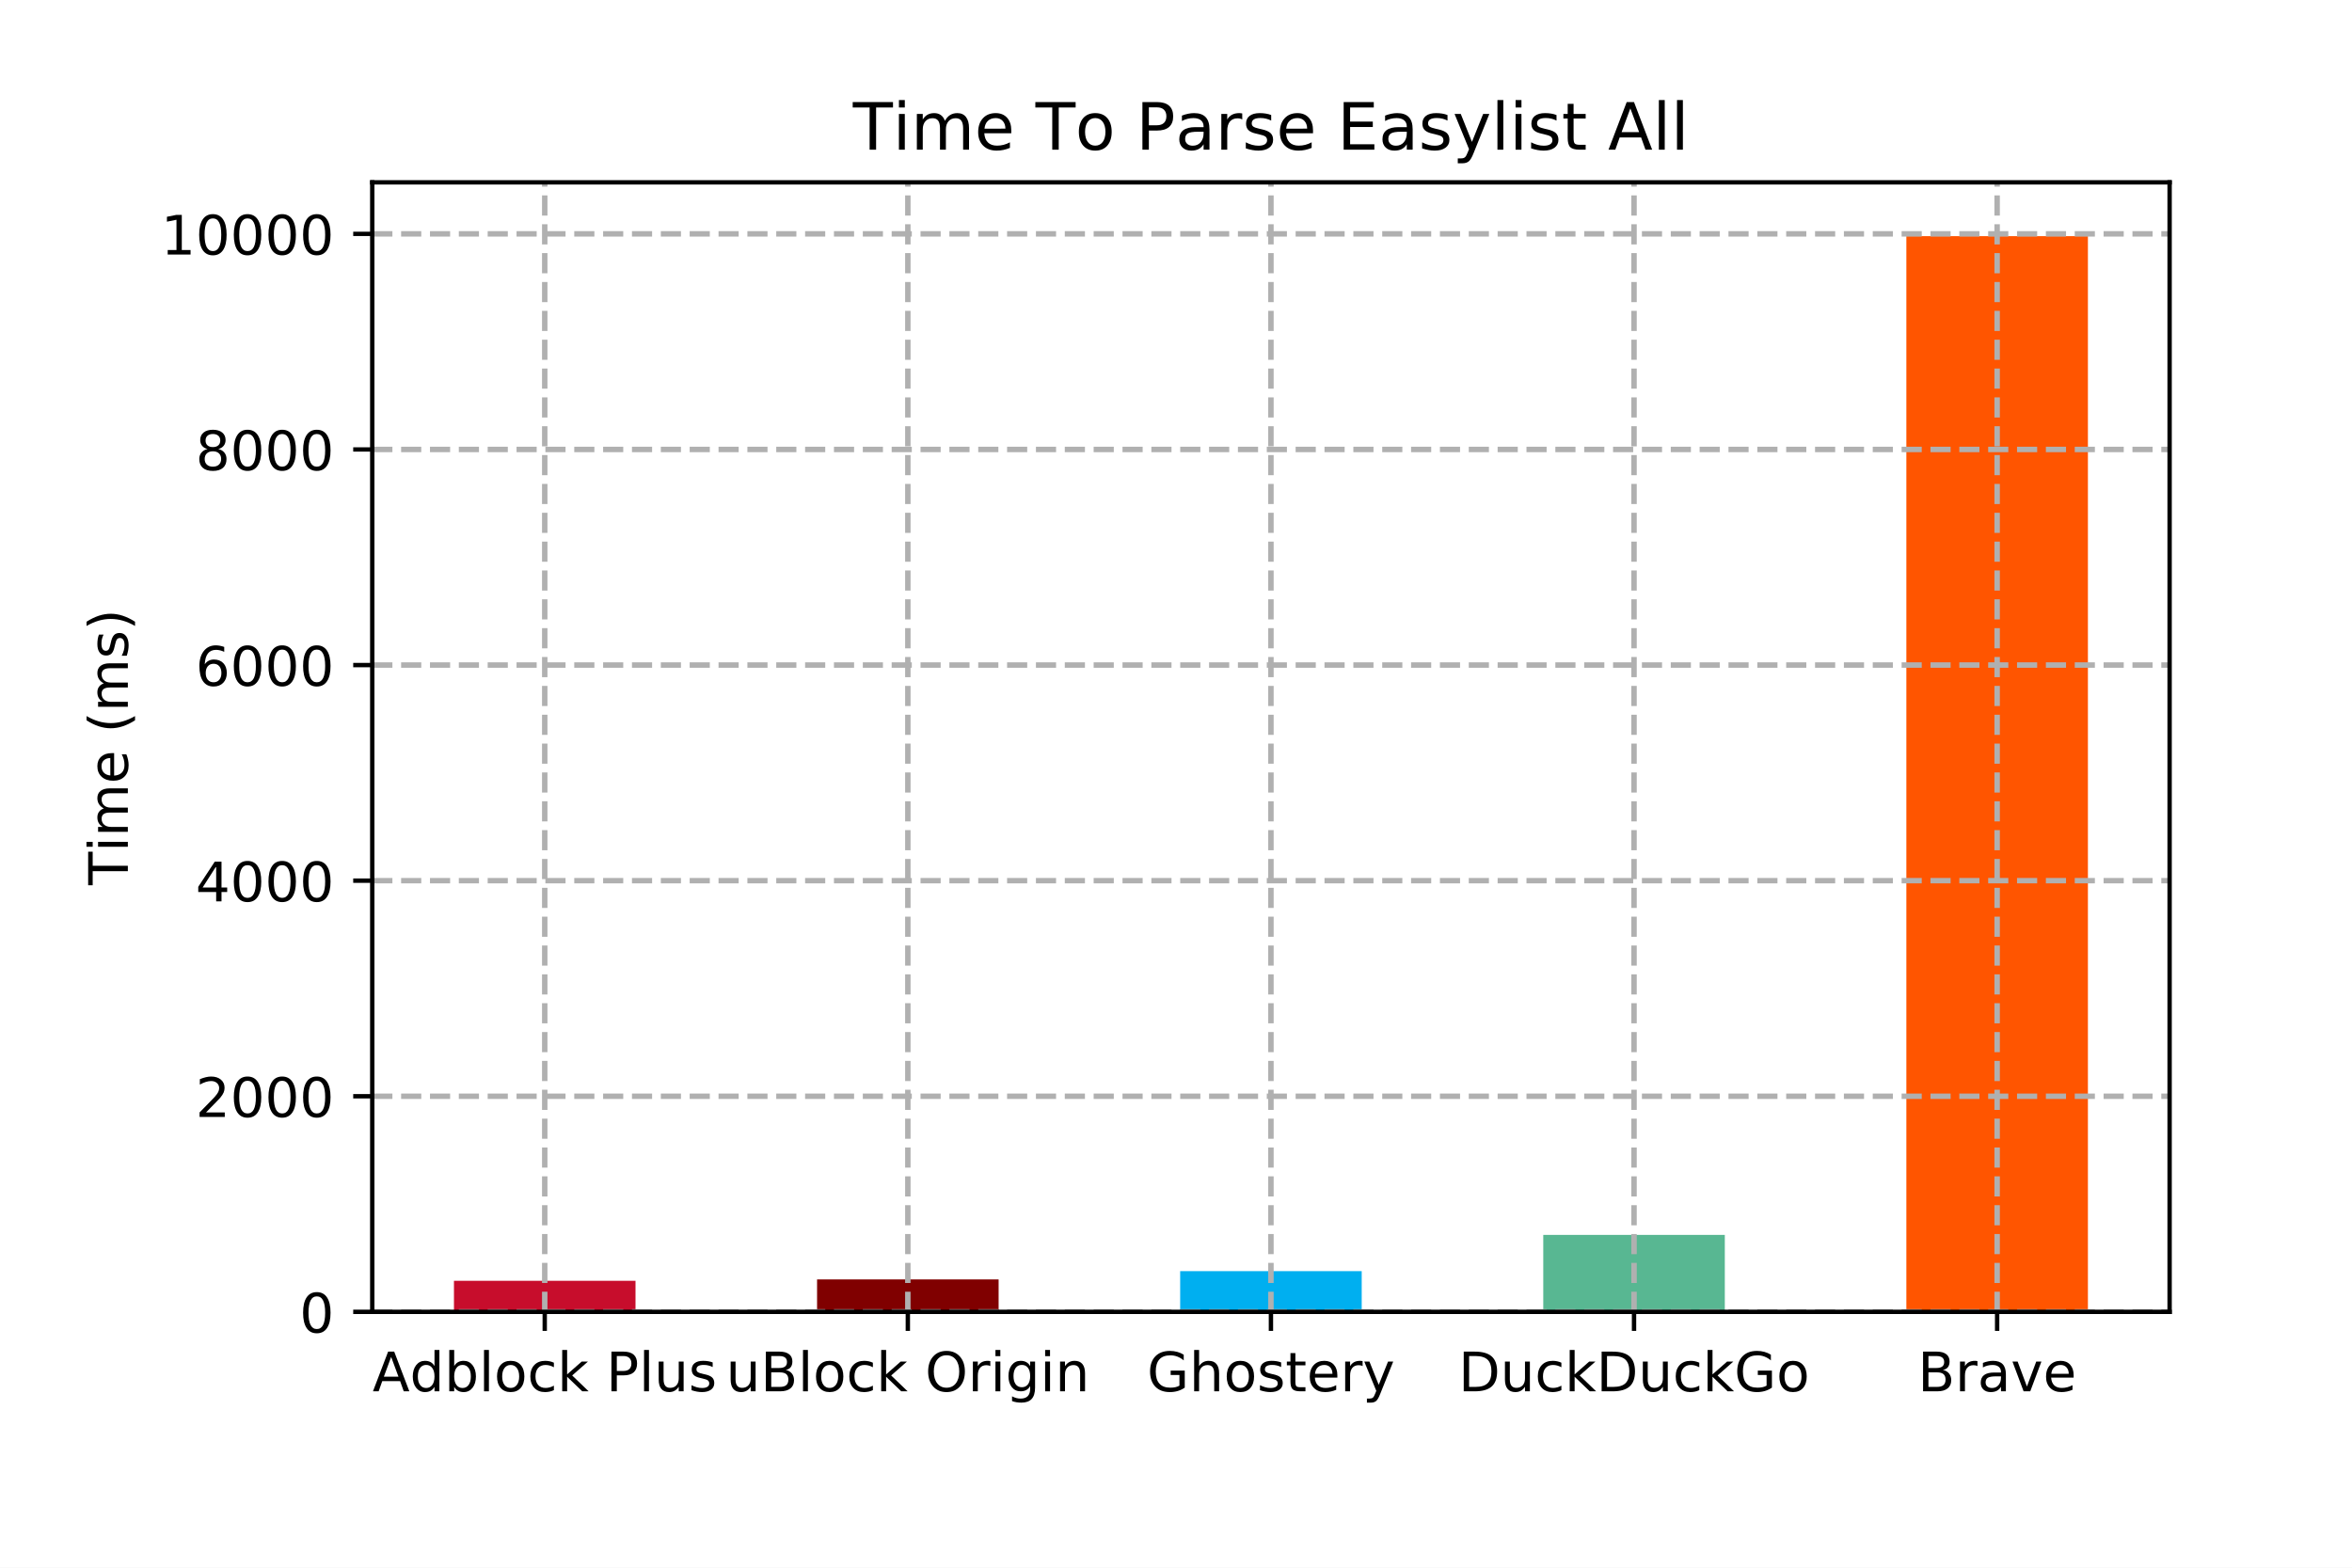
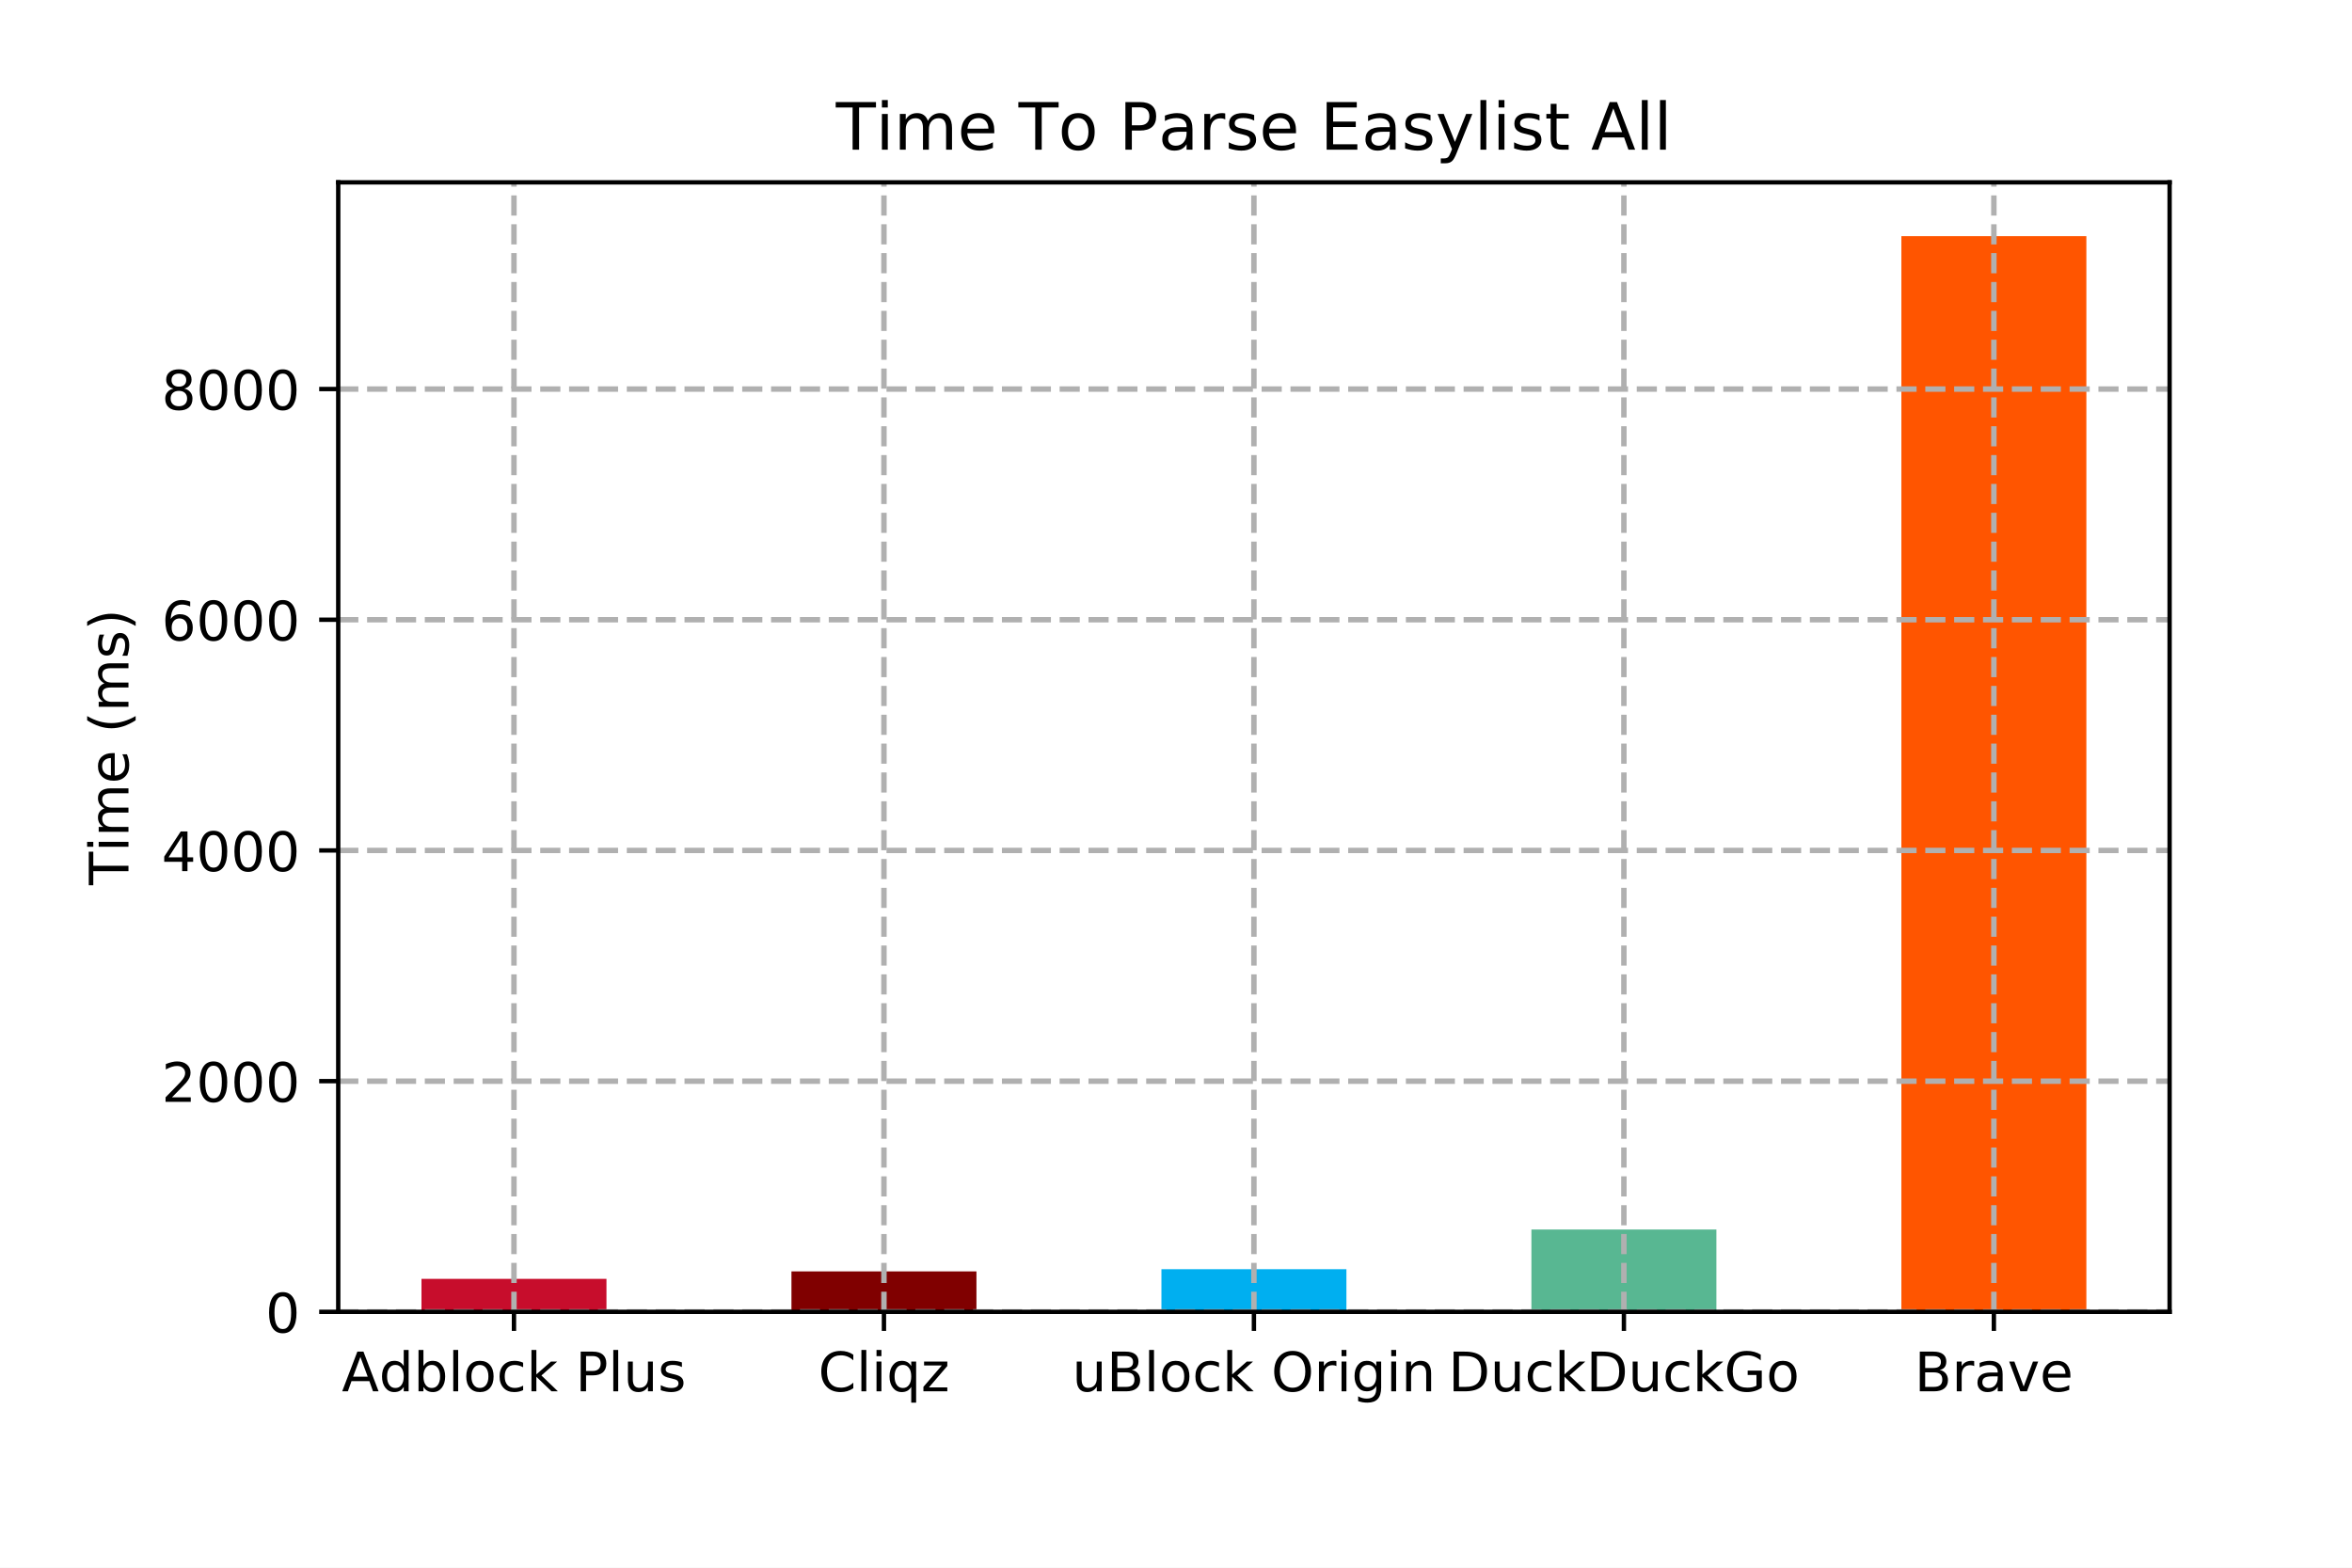
<svg xmlns="http://www.w3.org/2000/svg" xmlns:xlink="http://www.w3.org/1999/xlink" height="288pt" version="1.1" viewBox="0 0 432 288" width="432pt">
  <defs>
    <style type="text/css">
*{stroke-linecap:butt;stroke-linejoin:round;}
  </style>
  </defs>
  <g id="figure_1">
    <g id="patch_1">
      <path d="M 0 288  L 432 288  L 432 0  L 0 0  z " style="fill:#ffffff;" />
    </g>
    <g id="axes_1">
      <g id="patch_2">
-         <path d="M 68.375 241  L 398.5 241  L 398.5 33.5  L 68.375 33.5  z " style="fill:#ffffff;" />
+         <path d="M 62.125 241  L 398.5 241  L 398.5 33.5  L 62.125 33.5  z " style="fill:#ffffff;" />
      </g>
      <g id="patch_3">
-         <path clip-path="url(#p6bf62aed45)" d="M 83.381 241  L 116.727 241  L 116.727 235.293  L 83.381 235.293  z " style="fill:#c70d2c;" />
+         <path clip-path="url(#p99e2198891)" d="M 77.415 241  L 111.392 241  L 111.392 234.938  L 77.415 234.938  z " style="fill:#c70d2c;" />
      </g>
      <g id="patch_4">
-         <path clip-path="url(#p6bf62aed45)" d="M 150.073 241  L 183.419 241  L 183.419 235.042  L 150.073 235.042  z " style="fill:#800000;" />
+         <path clip-path="url(#p99e2198891)" d="M 145.369 241  L 179.347 241  L 179.347 233.568  L 145.369 233.568  z " style="fill:#800000;" />
      </g>
      <g id="patch_5">
-         <path clip-path="url(#p6bf62aed45)" d="M 216.765 241  L 250.11 241  L 250.11 233.525  L 216.765 233.525  z " style="fill:#00aff0;" />
+         <path clip-path="url(#p99e2198891)" d="M 213.324 241  L 247.301 241  L 247.301 233.163  L 213.324 233.163  z " style="fill:#00aff0;" />
      </g>
      <g id="patch_6">
-         <path clip-path="url(#p6bf62aed45)" d="M 283.456 241  L 316.802 241  L 316.802 226.861  L 283.456 226.861  z " style="fill:#58b792;" />
+         <path clip-path="url(#p99e2198891)" d="M 281.278 241  L 315.256 241  L 315.256 225.87  L 281.278 225.87  z " style="fill:#58b792;" />
      </g>
      <g id="patch_7">
-         <path clip-path="url(#p6bf62aed45)" d="M 350.148 241  L 383.494 241  L 383.494 43.381  L 350.148 43.381  z " style="fill:#ff5500;" />
+         <path clip-path="url(#p99e2198891)" d="M 349.233 241  L 383.21 241  L 383.21 43.381  L 349.233 43.381  z " style="fill:#ff5500;" />
      </g>
      <g id="matplotlib.axis_1">
        <g id="xtick_1">
          <g id="line2d_1">
-             <path clip-path="url(#p6bf62aed45)" d="M 100.054 241  L 100.054 33.5  " style="fill:none;stroke:#b0b0b0;stroke-dasharray:3.7,1.6;stroke-dashoffset:0;" />
+             <path clip-path="url(#p99e2198891)" d="M 94.403 241  L 94.403 33.5  " style="fill:none;stroke:#b0b0b0;stroke-dasharray:3.7,1.6;stroke-dashoffset:0;" />
          </g>
          <g id="line2d_2">
            <defs>
-               <path d="M 0 0  L 0 3.5  " id="m74d0bb270b" style="stroke:#000000;stroke-width:0.8;" />
-             </defs>
-             <g>
-               <use style="stroke:#000000;stroke-width:0.8;" x="100.054" xlink:href="#m74d0bb270b" y="241" />
+               <path d="M 0 0  L 0 3.5  " id="mc0dfd53813" style="stroke:#000000;stroke-width:0.8;" />
+             </defs>
+             <g>
+               <use style="stroke:#000000;stroke-width:0.8;" x="94.403" xlink:href="#mc0dfd53813" y="241" />
            </g>
          </g>
          <g id="text_1">
            <defs>
              <path d="M 34.188 63.188  L 20.797 26.906  L 47.609 26.906  z M 28.609 72.906  L 39.797 72.906  L 67.578 0  L 57.328 0  L 50.688 18.703  L 17.828 18.703  L 11.188 0  L 0.781 0  z " id="DejaVuSans-65" />
              <path d="M 45.406 46.391  L 45.406 75.984  L 54.391 75.984  L 54.391 0  L 45.406 0  L 45.406 8.203  Q 42.578 3.328 38.25 0.953  Q 33.938 -1.422 27.875 -1.422  Q 17.969 -1.422 11.734 6.484  Q 5.516 14.406 5.516 27.297  Q 5.516 40.188 11.734 48.094  Q 17.969 56 27.875 56  Q 33.938 56 38.25 53.625  Q 42.578 51.266 45.406 46.391  z M 14.797 27.297  Q 14.797 17.391 18.875 11.75  Q 22.953 6.109 30.078 6.109  Q 37.203 6.109 41.297 11.75  Q 45.406 17.391 45.406 27.297  Q 45.406 37.203 41.297 42.844  Q 37.203 48.484 30.078 48.484  Q 22.953 48.484 18.875 42.844  Q 14.797 37.203 14.797 27.297  z " id="DejaVuSans-100" />
              <path d="M 48.688 27.297  Q 48.688 37.203 44.609 42.844  Q 40.531 48.484 33.406 48.484  Q 26.266 48.484 22.188 42.844  Q 18.109 37.203 18.109 27.297  Q 18.109 17.391 22.188 11.75  Q 26.266 6.109 33.406 6.109  Q 40.531 6.109 44.609 11.75  Q 48.688 17.391 48.688 27.297  z M 18.109 46.391  Q 20.953 51.266 25.266 53.625  Q 29.594 56 35.594 56  Q 45.562 56 51.781 48.094  Q 58.016 40.188 58.016 27.297  Q 58.016 14.406 51.781 6.484  Q 45.562 -1.422 35.594 -1.422  Q 29.594 -1.422 25.266 0.953  Q 20.953 3.328 18.109 8.203  L 18.109 0  L 9.078 0  L 9.078 75.984  L 18.109 75.984  z " id="DejaVuSans-98" />
              <path d="M 9.422 75.984  L 18.406 75.984  L 18.406 0  L 9.422 0  z " id="DejaVuSans-108" />
              <path d="M 30.609 48.391  Q 23.391 48.391 19.188 42.75  Q 14.984 37.109 14.984 27.297  Q 14.984 17.484 19.156 11.844  Q 23.344 6.203 30.609 6.203  Q 37.797 6.203 41.984 11.859  Q 46.188 17.531 46.188 27.297  Q 46.188 37.016 41.984 42.703  Q 37.797 48.391 30.609 48.391  z M 30.609 56  Q 42.328 56 49.016 48.375  Q 55.719 40.766 55.719 27.297  Q 55.719 13.875 49.016 6.219  Q 42.328 -1.422 30.609 -1.422  Q 18.844 -1.422 12.172 6.219  Q 5.516 13.875 5.516 27.297  Q 5.516 40.766 12.172 48.375  Q 18.844 56 30.609 56  z " id="DejaVuSans-111" />
              <path d="M 48.781 52.594  L 48.781 44.188  Q 44.969 46.297 41.141 47.344  Q 37.312 48.391 33.406 48.391  Q 24.656 48.391 19.812 42.844  Q 14.984 37.312 14.984 27.297  Q 14.984 17.281 19.812 11.734  Q 24.656 6.203 33.406 6.203  Q 37.312 6.203 41.141 7.25  Q 44.969 8.297 48.781 10.406  L 48.781 2.094  Q 45.016 0.344 40.984 -0.531  Q 36.969 -1.422 32.422 -1.422  Q 20.062 -1.422 12.781 6.344  Q 5.516 14.109 5.516 27.297  Q 5.516 40.672 12.859 48.328  Q 20.219 56 33.016 56  Q 37.156 56 41.109 55.141  Q 45.062 54.297 48.781 52.594  z " id="DejaVuSans-99" />
              <path d="M 9.078 75.984  L 18.109 75.984  L 18.109 31.109  L 44.922 54.688  L 56.391 54.688  L 27.391 29.109  L 57.625 0  L 45.906 0  L 18.109 26.703  L 18.109 0  L 9.078 0  z " id="DejaVuSans-107" />
              <path id="DejaVuSans-32" />
              <path d="M 19.672 64.797  L 19.672 37.406  L 32.078 37.406  Q 38.969 37.406 42.719 40.969  Q 46.484 44.531 46.484 51.125  Q 46.484 57.672 42.719 61.234  Q 38.969 64.797 32.078 64.797  z M 9.812 72.906  L 32.078 72.906  Q 44.344 72.906 50.609 67.359  Q 56.891 61.812 56.891 51.125  Q 56.891 40.328 50.609 34.812  Q 44.344 29.297 32.078 29.297  L 19.672 29.297  L 19.672 0  L 9.812 0  z " id="DejaVuSans-80" />
              <path d="M 8.5 21.578  L 8.5 54.688  L 17.484 54.688  L 17.484 21.922  Q 17.484 14.156 20.5 10.266  Q 23.531 6.391 29.594 6.391  Q 36.859 6.391 41.078 11.031  Q 45.312 15.672 45.312 23.688  L 45.312 54.688  L 54.297 54.688  L 54.297 0  L 45.312 0  L 45.312 8.406  Q 42.047 3.422 37.719 1  Q 33.406 -1.422 27.688 -1.422  Q 18.266 -1.422 13.375 4.438  Q 8.5 10.297 8.5 21.578  z M 31.109 56  z " id="DejaVuSans-117" />
              <path d="M 44.281 53.078  L 44.281 44.578  Q 40.484 46.531 36.375 47.5  Q 32.281 48.484 27.875 48.484  Q 21.188 48.484 17.844 46.438  Q 14.5 44.391 14.5 40.281  Q 14.5 37.156 16.891 35.375  Q 19.281 33.594 26.516 31.984  L 29.594 31.297  Q 39.156 29.25 43.188 25.516  Q 47.219 21.781 47.219 15.094  Q 47.219 7.469 41.188 3.016  Q 35.156 -1.422 24.609 -1.422  Q 20.219 -1.422 15.453 -0.562  Q 10.688 0.297 5.422 2  L 5.422 11.281  Q 10.406 8.688 15.234 7.391  Q 20.062 6.109 24.812 6.109  Q 31.156 6.109 34.562 8.281  Q 37.984 10.453 37.984 14.406  Q 37.984 18.062 35.516 20.016  Q 33.062 21.969 24.703 23.781  L 21.578 24.516  Q 13.234 26.266 9.516 29.906  Q 5.812 33.547 5.812 39.891  Q 5.812 47.609 11.281 51.797  Q 16.75 56 26.812 56  Q 31.781 56 36.172 55.266  Q 40.578 54.547 44.281 53.078  z " id="DejaVuSans-115" />
            </defs>
-             <g transform="translate(68.42632 255.5984)scale(0.1 -0.1)">
+             <g transform="translate(62.77607 255.5984)scale(0.1 -0.1)">
              <use xlink:href="#DejaVuSans-65" />
              <use x="68.393" xlink:href="#DejaVuSans-100" />
              <use x="131.869" xlink:href="#DejaVuSans-98" />
              <use x="195.346" xlink:href="#DejaVuSans-108" />
              <use x="223.129" xlink:href="#DejaVuSans-111" />
              <use x="284.311" xlink:href="#DejaVuSans-99" />
              <use x="339.291" xlink:href="#DejaVuSans-107" />
              <use x="397.201" xlink:href="#DejaVuSans-32" />
              <use x="428.988" xlink:href="#DejaVuSans-80" />
              <use x="489.291" xlink:href="#DejaVuSans-108" />
              <use x="517.074" xlink:href="#DejaVuSans-117" />
              <use x="580.453" xlink:href="#DejaVuSans-115" />
            </g>
          </g>
        </g>
        <g id="xtick_2">
          <g id="line2d_3">
-             <path clip-path="url(#p6bf62aed45)" d="M 166.746 241  L 166.746 33.5  " style="fill:none;stroke:#b0b0b0;stroke-dasharray:3.7,1.6;stroke-dashoffset:0;" />
+             <path clip-path="url(#p99e2198891)" d="M 162.358 241  L 162.358 33.5  " style="fill:none;stroke:#b0b0b0;stroke-dasharray:3.7,1.6;stroke-dashoffset:0;" />
          </g>
          <g id="line2d_4">
            <g>
-               <use style="stroke:#000000;stroke-width:0.8;" x="166.746" xlink:href="#m74d0bb270b" y="241" />
+               <use style="stroke:#000000;stroke-width:0.8;" x="162.358" xlink:href="#mc0dfd53813" y="241" />
            </g>
          </g>
          <g id="text_2">
+             <defs>
+               <path d="M 64.406 67.281  L 64.406 56.891  Q 59.422 61.531 53.781 63.812  Q 48.141 66.109 41.797 66.109  Q 29.297 66.109 22.656 58.469  Q 16.016 50.828 16.016 36.375  Q 16.016 21.969 22.656 14.328  Q 29.297 6.688 41.797 6.688  Q 48.141 6.688 53.781 8.984  Q 59.422 11.281 64.406 15.922  L 64.406 5.609  Q 59.234 2.094 53.438 0.328  Q 47.656 -1.422 41.219 -1.422  Q 24.656 -1.422 15.125 8.703  Q 5.609 18.844 5.609 36.375  Q 5.609 53.953 15.125 64.078  Q 24.656 74.219 41.219 74.219  Q 47.75 74.219 53.531 72.484  Q 59.328 70.75 64.406 67.281  z " id="DejaVuSans-67" />
+               <path d="M 9.422 54.688  L 18.406 54.688  L 18.406 0  L 9.422 0  z M 9.422 75.984  L 18.406 75.984  L 18.406 64.594  L 9.422 64.594  z " id="DejaVuSans-105" />
+               <path d="M 14.797 27.297  Q 14.797 17.391 18.875 11.75  Q 22.953 6.109 30.078 6.109  Q 37.203 6.109 41.297 11.75  Q 45.406 17.391 45.406 27.297  Q 45.406 37.203 41.297 42.844  Q 37.203 48.484 30.078 48.484  Q 22.953 48.484 18.875 42.844  Q 14.797 37.203 14.797 27.297  z M 45.406 8.203  Q 42.578 3.328 38.25 0.953  Q 33.938 -1.422 27.875 -1.422  Q 17.969 -1.422 11.734 6.484  Q 5.516 14.406 5.516 27.297  Q 5.516 40.188 11.734 48.094  Q 17.969 56 27.875 56  Q 33.938 56 38.25 53.625  Q 42.578 51.266 45.406 46.391  L 45.406 54.688  L 54.391 54.688  L 54.391 -20.797  L 45.406 -20.797  z " id="DejaVuSans-113" />
+               <path d="M 5.516 54.688  L 48.188 54.688  L 48.188 46.484  L 14.406 7.172  L 48.188 7.172  L 48.188 0  L 4.297 0  L 4.297 8.203  L 38.094 47.516  L 5.516 47.516  z " id="DejaVuSans-122" />
+             </defs>
+             <g transform="translate(150.29 255.5984)scale(0.1 -0.1)">
+               <use xlink:href="#DejaVuSans-67" />
+               <use x="69.824" xlink:href="#DejaVuSans-108" />
+               <use x="97.607" xlink:href="#DejaVuSans-105" />
+               <use x="125.391" xlink:href="#DejaVuSans-113" />
+               <use x="188.867" xlink:href="#DejaVuSans-122" />
+             </g>
+           </g>
+         </g>
+         <g id="xtick_3">
+           <g id="line2d_5">
+             <path clip-path="url(#p99e2198891)" d="M 230.312 241  L 230.312 33.5  " style="fill:none;stroke:#b0b0b0;stroke-dasharray:3.7,1.6;stroke-dashoffset:0;" />
+           </g>
+           <g id="line2d_6">
+             <g>
+               <use style="stroke:#000000;stroke-width:0.8;" x="230.312" xlink:href="#mc0dfd53813" y="241" />
+             </g>
+           </g>
+           <g id="text_3">
            <defs>
              <path d="M 19.672 34.812  L 19.672 8.109  L 35.5 8.109  Q 43.453 8.109 47.281 11.406  Q 51.125 14.703 51.125 21.484  Q 51.125 28.328 47.281 31.562  Q 43.453 34.812 35.5 34.812  z M 19.672 64.797  L 19.672 42.828  L 34.281 42.828  Q 41.5 42.828 45.031 45.531  Q 48.578 48.25 48.578 53.812  Q 48.578 59.328 45.031 62.062  Q 41.5 64.797 34.281 64.797  z M 9.812 72.906  L 35.016 72.906  Q 46.297 72.906 52.391 68.219  Q 58.5 63.531 58.5 54.891  Q 58.5 48.188 55.375 44.234  Q 52.25 40.281 46.188 39.312  Q 53.469 37.75 57.5 32.781  Q 61.531 27.828 61.531 20.406  Q 61.531 10.641 54.891 5.312  Q 48.25 0 35.984 0  L 9.812 0  z " id="DejaVuSans-66" />
              <path d="M 39.406 66.219  Q 28.656 66.219 22.328 58.203  Q 16.016 50.203 16.016 36.375  Q 16.016 22.609 22.328 14.594  Q 28.656 6.594 39.406 6.594  Q 50.141 6.594 56.422 14.594  Q 62.703 22.609 62.703 36.375  Q 62.703 50.203 56.422 58.203  Q 50.141 66.219 39.406 66.219  z M 39.406 74.219  Q 54.734 74.219 63.906 63.938  Q 73.094 53.656 73.094 36.375  Q 73.094 19.141 63.906 8.859  Q 54.734 -1.422 39.406 -1.422  Q 24.031 -1.422 14.812 8.828  Q 5.609 19.094 5.609 36.375  Q 5.609 53.656 14.812 63.938  Q 24.031 74.219 39.406 74.219  z " id="DejaVuSans-79" />
              <path d="M 41.109 46.297  Q 39.594 47.172 37.812 47.578  Q 36.031 48 33.891 48  Q 26.266 48 22.188 43.047  Q 18.109 38.094 18.109 28.812  L 18.109 0  L 9.078 0  L 9.078 54.688  L 18.109 54.688  L 18.109 46.188  Q 20.953 51.172 25.484 53.578  Q 30.031 56 36.531 56  Q 37.453 56 38.578 55.875  Q 39.703 55.766 41.062 55.516  z " id="DejaVuSans-114" />
-               <path d="M 9.422 54.688  L 18.406 54.688  L 18.406 0  L 9.422 0  z M 9.422 75.984  L 18.406 75.984  L 18.406 64.594  L 9.422 64.594  z " id="DejaVuSans-105" />
              <path d="M 45.406 27.984  Q 45.406 37.75 41.375 43.109  Q 37.359 48.484 30.078 48.484  Q 22.859 48.484 18.828 43.109  Q 14.797 37.75 14.797 27.984  Q 14.797 18.266 18.828 12.891  Q 22.859 7.516 30.078 7.516  Q 37.359 7.516 41.375 12.891  Q 45.406 18.266 45.406 27.984  z M 54.391 6.781  Q 54.391 -7.172 48.188 -13.984  Q 42 -20.797 29.203 -20.797  Q 24.469 -20.797 20.266 -20.094  Q 16.062 -19.391 12.109 -17.922  L 12.109 -9.188  Q 16.062 -11.328 19.922 -12.344  Q 23.781 -13.375 27.781 -13.375  Q 36.625 -13.375 41.016 -8.766  Q 45.406 -4.156 45.406 5.172  L 45.406 9.625  Q 42.625 4.781 38.281 2.391  Q 33.938 0 27.875 0  Q 17.828 0 11.672 7.656  Q 5.516 15.328 5.516 27.984  Q 5.516 40.672 11.672 48.328  Q 17.828 56 27.875 56  Q 33.938 56 38.281 53.609  Q 42.625 51.219 45.406 46.391  L 45.406 54.688  L 54.391 54.688  z " id="DejaVuSans-103" />
              <path d="M 54.891 33.016  L 54.891 0  L 45.906 0  L 45.906 32.719  Q 45.906 40.484 42.875 44.328  Q 39.844 48.188 33.797 48.188  Q 26.516 48.188 22.312 43.547  Q 18.109 38.922 18.109 30.906  L 18.109 0  L 9.078 0  L 9.078 54.688  L 18.109 54.688  L 18.109 46.188  Q 21.344 51.125 25.703 53.562  Q 30.078 56 35.797 56  Q 45.219 56 50.047 50.172  Q 54.891 44.344 54.891 33.016  z " id="DejaVuSans-110" />
            </defs>
-             <g transform="translate(133.3518 255.5984)scale(0.1 -0.1)">
+             <g transform="translate(196.9187 255.5984)scale(0.1 -0.1)">
              <use xlink:href="#DejaVuSans-117" />
              <use x="63.379" xlink:href="#DejaVuSans-66" />
              <use x="131.982" xlink:href="#DejaVuSans-108" />
              <use x="159.766" xlink:href="#DejaVuSans-111" />
              <use x="220.947" xlink:href="#DejaVuSans-99" />
              <use x="275.928" xlink:href="#DejaVuSans-107" />
              <use x="333.838" xlink:href="#DejaVuSans-32" />
              <use x="365.625" xlink:href="#DejaVuSans-79" />
              <use x="444.336" xlink:href="#DejaVuSans-114" />
              <use x="485.449" xlink:href="#DejaVuSans-105" />
              <use x="513.232" xlink:href="#DejaVuSans-103" />
              <use x="576.709" xlink:href="#DejaVuSans-105" />
              <use x="604.492" xlink:href="#DejaVuSans-110" />
            </g>
          </g>
        </g>
-         <g id="xtick_3">
-           <g id="line2d_5">
-             <path clip-path="url(#p6bf62aed45)" d="M 233.438 241  L 233.438 33.5  " style="fill:none;stroke:#b0b0b0;stroke-dasharray:3.7,1.6;stroke-dashoffset:0;" />
-           </g>
-           <g id="line2d_6">
-             <g>
-               <use style="stroke:#000000;stroke-width:0.8;" x="233.438" xlink:href="#m74d0bb270b" y="241" />
-             </g>
-           </g>
-           <g id="text_3">
-             <defs>
-               <path d="M 59.516 10.406  L 59.516 29.984  L 43.406 29.984  L 43.406 38.094  L 69.281 38.094  L 69.281 6.781  Q 63.578 2.734 56.688 0.656  Q 49.812 -1.422 42 -1.422  Q 24.906 -1.422 15.25 8.562  Q 5.609 18.562 5.609 36.375  Q 5.609 54.25 15.25 64.234  Q 24.906 74.219 42 74.219  Q 49.125 74.219 55.547 72.453  Q 61.969 70.703 67.391 67.281  L 67.391 56.781  Q 61.922 61.422 55.766 63.766  Q 49.609 66.109 42.828 66.109  Q 29.438 66.109 22.719 58.641  Q 16.016 51.172 16.016 36.375  Q 16.016 21.625 22.719 14.156  Q 29.438 6.688 42.828 6.688  Q 48.047 6.688 52.141 7.594  Q 56.25 8.5 59.516 10.406  z " id="DejaVuSans-71" />
-               <path d="M 54.891 33.016  L 54.891 0  L 45.906 0  L 45.906 32.719  Q 45.906 40.484 42.875 44.328  Q 39.844 48.188 33.797 48.188  Q 26.516 48.188 22.312 43.547  Q 18.109 38.922 18.109 30.906  L 18.109 0  L 9.078 0  L 9.078 75.984  L 18.109 75.984  L 18.109 46.188  Q 21.344 51.125 25.703 53.562  Q 30.078 56 35.797 56  Q 45.219 56 50.047 50.172  Q 54.891 44.344 54.891 33.016  z " id="DejaVuSans-104" />
-               <path d="M 18.312 70.219  L 18.312 54.688  L 36.812 54.688  L 36.812 47.703  L 18.312 47.703  L 18.312 18.016  Q 18.312 11.328 20.141 9.422  Q 21.969 7.516 27.594 7.516  L 36.812 7.516  L 36.812 0  L 27.594 0  Q 17.188 0 13.234 3.875  Q 9.281 7.766 9.281 18.016  L 9.281 47.703  L 2.688 47.703  L 2.688 54.688  L 9.281 54.688  L 9.281 70.219  z " id="DejaVuSans-116" />
-               <path d="M 56.203 29.594  L 56.203 25.203  L 14.891 25.203  Q 15.484 15.922 20.484 11.062  Q 25.484 6.203 34.422 6.203  Q 39.594 6.203 44.453 7.469  Q 49.312 8.734 54.109 11.281  L 54.109 2.781  Q 49.266 0.734 44.188 -0.344  Q 39.109 -1.422 33.891 -1.422  Q 20.797 -1.422 13.156 6.188  Q 5.516 13.812 5.516 26.812  Q 5.516 40.234 12.766 48.109  Q 20.016 56 32.328 56  Q 43.359 56 49.781 48.891  Q 56.203 41.797 56.203 29.594  z M 47.219 32.234  Q 47.125 39.594 43.094 43.984  Q 39.062 48.391 32.422 48.391  Q 24.906 48.391 20.391 44.141  Q 15.875 39.891 15.188 32.172  z " id="DejaVuSans-101" />
-               <path d="M 32.172 -5.078  Q 28.375 -14.844 24.75 -17.812  Q 21.141 -20.797 15.094 -20.797  L 7.906 -20.797  L 7.906 -13.281  L 13.188 -13.281  Q 16.891 -13.281 18.938 -11.516  Q 21 -9.766 23.484 -3.219  L 25.094 0.875  L 2.984 54.688  L 12.5 54.688  L 29.594 11.922  L 46.688 54.688  L 56.203 54.688  z " id="DejaVuSans-121" />
-             </defs>
-             <g transform="translate(210.6789 255.5984)scale(0.1 -0.1)">
-               <use xlink:href="#DejaVuSans-71" />
-               <use x="77.49" xlink:href="#DejaVuSans-104" />
-               <use x="140.869" xlink:href="#DejaVuSans-111" />
-               <use x="202.051" xlink:href="#DejaVuSans-115" />
-               <use x="254.15" xlink:href="#DejaVuSans-116" />
-               <use x="293.359" xlink:href="#DejaVuSans-101" />
-               <use x="354.883" xlink:href="#DejaVuSans-114" />
-               <use x="395.996" xlink:href="#DejaVuSans-121" />
-             </g>
-           </g>
-         </g>
        <g id="xtick_4">
          <g id="line2d_7">
-             <path clip-path="url(#p6bf62aed45)" d="M 300.129 241  L 300.129 33.5  " style="fill:none;stroke:#b0b0b0;stroke-dasharray:3.7,1.6;stroke-dashoffset:0;" />
+             <path clip-path="url(#p99e2198891)" d="M 298.267 241  L 298.267 33.5  " style="fill:none;stroke:#b0b0b0;stroke-dasharray:3.7,1.6;stroke-dashoffset:0;" />
          </g>
          <g id="line2d_8">
            <g>
-               <use style="stroke:#000000;stroke-width:0.8;" x="300.129" xlink:href="#m74d0bb270b" y="241" />
+               <use style="stroke:#000000;stroke-width:0.8;" x="298.267" xlink:href="#mc0dfd53813" y="241" />
            </g>
          </g>
          <g id="text_4">
            <defs>
              <path d="M 19.672 64.797  L 19.672 8.109  L 31.594 8.109  Q 46.688 8.109 53.688 14.938  Q 60.688 21.781 60.688 36.531  Q 60.688 51.172 53.688 57.984  Q 46.688 64.797 31.594 64.797  z M 9.812 72.906  L 30.078 72.906  Q 51.266 72.906 61.172 64.094  Q 71.094 55.281 71.094 36.531  Q 71.094 17.672 61.125 8.828  Q 51.172 0 30.078 0  L 9.812 0  z " id="DejaVuSans-68" />
-             </defs>
-             <g transform="translate(267.8693 255.5984)scale(0.1 -0.1)">
+               <path d="M 59.516 10.406  L 59.516 29.984  L 43.406 29.984  L 43.406 38.094  L 69.281 38.094  L 69.281 6.781  Q 63.578 2.734 56.688 0.656  Q 49.812 -1.422 42 -1.422  Q 24.906 -1.422 15.25 8.562  Q 5.609 18.562 5.609 36.375  Q 5.609 54.25 15.25 64.234  Q 24.906 74.219 42 74.219  Q 49.125 74.219 55.547 72.453  Q 61.969 70.703 67.391 67.281  L 67.391 56.781  Q 61.922 61.422 55.766 63.766  Q 49.609 66.109 42.828 66.109  Q 29.438 66.109 22.719 58.641  Q 16.016 51.172 16.016 36.375  Q 16.016 21.625 22.719 14.156  Q 29.438 6.688 42.828 6.688  Q 48.047 6.688 52.141 7.594  Q 56.25 8.5 59.516 10.406  z " id="DejaVuSans-71" />
+             </defs>
+             <g transform="translate(266.0069 255.5984)scale(0.1 -0.1)">
              <use xlink:href="#DejaVuSans-68" />
              <use x="77.002" xlink:href="#DejaVuSans-117" />
              <use x="140.381" xlink:href="#DejaVuSans-99" />
              <use x="195.361" xlink:href="#DejaVuSans-107" />
              <use x="253.271" xlink:href="#DejaVuSans-68" />
              <use x="330.273" xlink:href="#DejaVuSans-117" />
              <use x="393.652" xlink:href="#DejaVuSans-99" />
              <use x="448.633" xlink:href="#DejaVuSans-107" />
              <use x="506.543" xlink:href="#DejaVuSans-71" />
              <use x="584.033" xlink:href="#DejaVuSans-111" />
            </g>
          </g>
        </g>
        <g id="xtick_5">
          <g id="line2d_9">
-             <path clip-path="url(#p6bf62aed45)" d="M 366.821 241  L 366.821 33.5  " style="fill:none;stroke:#b0b0b0;stroke-dasharray:3.7,1.6;stroke-dashoffset:0;" />
+             <path clip-path="url(#p99e2198891)" d="M 366.222 241  L 366.222 33.5  " style="fill:none;stroke:#b0b0b0;stroke-dasharray:3.7,1.6;stroke-dashoffset:0;" />
          </g>
          <g id="line2d_10">
            <g>
-               <use style="stroke:#000000;stroke-width:0.8;" x="366.821" xlink:href="#m74d0bb270b" y="241" />
+               <use style="stroke:#000000;stroke-width:0.8;" x="366.222" xlink:href="#mc0dfd53813" y="241" />
            </g>
          </g>
          <g id="text_5">
            <defs>
              <path d="M 34.281 27.484  Q 23.391 27.484 19.188 25  Q 14.984 22.516 14.984 16.5  Q 14.984 11.719 18.141 8.906  Q 21.297 6.109 26.703 6.109  Q 34.188 6.109 38.703 11.406  Q 43.219 16.703 43.219 25.484  L 43.219 27.484  z M 52.203 31.203  L 52.203 0  L 43.219 0  L 43.219 8.297  Q 40.141 3.328 35.547 0.953  Q 30.953 -1.422 24.312 -1.422  Q 15.922 -1.422 10.953 3.297  Q 6 8.016 6 15.922  Q 6 25.141 12.172 29.828  Q 18.359 34.516 30.609 34.516  L 43.219 34.516  L 43.219 35.406  Q 43.219 41.609 39.141 45  Q 35.062 48.391 27.688 48.391  Q 23 48.391 18.547 47.266  Q 14.109 46.141 10.016 43.891  L 10.016 52.203  Q 14.938 54.109 19.578 55.047  Q 24.219 56 28.609 56  Q 40.484 56 46.344 49.844  Q 52.203 43.703 52.203 31.203  z " id="DejaVuSans-97" />
              <path d="M 2.984 54.688  L 12.5 54.688  L 29.594 8.797  L 46.688 54.688  L 56.203 54.688  L 35.688 0  L 23.484 0  z " id="DejaVuSans-118" />
-             </defs>
-             <g transform="translate(352.2354 255.5984)scale(0.1 -0.1)">
+               <path d="M 56.203 29.594  L 56.203 25.203  L 14.891 25.203  Q 15.484 15.922 20.484 11.062  Q 25.484 6.203 34.422 6.203  Q 39.594 6.203 44.453 7.469  Q 49.312 8.734 54.109 11.281  L 54.109 2.781  Q 49.266 0.734 44.188 -0.344  Q 39.109 -1.422 33.891 -1.422  Q 20.797 -1.422 13.156 6.188  Q 5.516 13.812 5.516 26.812  Q 5.516 40.234 12.766 48.109  Q 20.016 56 32.328 56  Q 43.359 56 49.781 48.891  Q 56.203 41.797 56.203 29.594  z M 47.219 32.234  Q 47.125 39.594 43.094 43.984  Q 39.062 48.391 32.422 48.391  Q 24.906 48.391 20.391 44.141  Q 15.875 39.891 15.188 32.172  z " id="DejaVuSans-101" />
+             </defs>
+             <g transform="translate(351.6357 255.5984)scale(0.1 -0.1)">
              <use xlink:href="#DejaVuSans-66" />
              <use x="68.604" xlink:href="#DejaVuSans-114" />
              <use x="109.717" xlink:href="#DejaVuSans-97" />
              <use x="170.996" xlink:href="#DejaVuSans-118" />
              <use x="230.176" xlink:href="#DejaVuSans-101" />
            </g>
          </g>
        </g>
      </g>
      <g id="matplotlib.axis_2">
        <g id="ytick_1">
          <g id="line2d_11">
-             <path clip-path="url(#p6bf62aed45)" d="M 68.375 241  L 398.5 241  " style="fill:none;stroke:#b0b0b0;stroke-dasharray:3.7,1.6;stroke-dashoffset:0;" />
+             <path clip-path="url(#p99e2198891)" d="M 62.125 241  L 398.5 241  " style="fill:none;stroke:#b0b0b0;stroke-dasharray:3.7,1.6;stroke-dashoffset:0;" />
          </g>
          <g id="line2d_12">
            <defs>
-               <path d="M 0 0  L -3.5 0  " id="m3840b8e098" style="stroke:#000000;stroke-width:0.8;" />
-             </defs>
-             <g>
-               <use style="stroke:#000000;stroke-width:0.8;" x="68.375" xlink:href="#m3840b8e098" y="241" />
+               <path d="M 0 0  L -3.5 0  " id="md698a3affc" style="stroke:#000000;stroke-width:0.8;" />
+             </defs>
+             <g>
+               <use style="stroke:#000000;stroke-width:0.8;" x="62.125" xlink:href="#md698a3affc" y="241" />
            </g>
          </g>
          <g id="text_6">
            <defs>
              <path d="M 31.781 66.406  Q 24.172 66.406 20.328 58.906  Q 16.5 51.422 16.5 36.375  Q 16.5 21.391 20.328 13.891  Q 24.172 6.391 31.781 6.391  Q 39.453 6.391 43.281 13.891  Q 47.125 21.391 47.125 36.375  Q 47.125 51.422 43.281 58.906  Q 39.453 66.406 31.781 66.406  z M 31.781 74.219  Q 44.047 74.219 50.516 64.516  Q 56.984 54.828 56.984 36.375  Q 56.984 17.969 50.516 8.266  Q 44.047 -1.422 31.781 -1.422  Q 19.531 -1.422 13.062 8.266  Q 6.594 17.969 6.594 36.375  Q 6.594 54.828 13.062 64.516  Q 19.531 74.219 31.781 74.219  z " id="DejaVuSans-48" />
            </defs>
-             <g transform="translate(55.0125 244.7992)scale(0.1 -0.1)">
+             <g transform="translate(48.7625 244.7992)scale(0.1 -0.1)">
              <use xlink:href="#DejaVuSans-48" />
            </g>
          </g>
        </g>
        <g id="ytick_2">
          <g id="line2d_13">
-             <path clip-path="url(#p6bf62aed45)" d="M 68.375 201.393  L 398.5 201.393  " style="fill:none;stroke:#b0b0b0;stroke-dasharray:3.7,1.6;stroke-dashoffset:0;" />
+             <path clip-path="url(#p99e2198891)" d="M 62.125 198.618  L 398.5 198.618  " style="fill:none;stroke:#b0b0b0;stroke-dasharray:3.7,1.6;stroke-dashoffset:0;" />
          </g>
          <g id="line2d_14">
            <g>
-               <use style="stroke:#000000;stroke-width:0.8;" x="68.375" xlink:href="#m3840b8e098" y="201.393" />
+               <use style="stroke:#000000;stroke-width:0.8;" x="62.125" xlink:href="#md698a3affc" y="198.618" />
            </g>
          </g>
          <g id="text_7">
            <defs>
              <path d="M 19.188 8.297  L 53.609 8.297  L 53.609 0  L 7.328 0  L 7.328 8.297  Q 12.938 14.109 22.625 23.891  Q 32.328 33.688 34.812 36.531  Q 39.547 41.844 41.422 45.531  Q 43.312 49.219 43.312 52.781  Q 43.312 58.594 39.234 62.25  Q 35.156 65.922 28.609 65.922  Q 23.969 65.922 18.812 64.312  Q 13.672 62.703 7.812 59.422  L 7.812 69.391  Q 13.766 71.781 18.938 73  Q 24.125 74.219 28.422 74.219  Q 39.75 74.219 46.484 68.547  Q 53.219 62.891 53.219 53.422  Q 53.219 48.922 51.531 44.891  Q 49.859 40.875 45.406 35.406  Q 44.188 33.984 37.641 27.219  Q 31.109 20.453 19.188 8.297  z " id="DejaVuSans-50" />
            </defs>
-             <g transform="translate(35.925 205.1923)scale(0.1 -0.1)">
+             <g transform="translate(29.675 202.4169)scale(0.1 -0.1)">
              <use xlink:href="#DejaVuSans-50" />
              <use x="63.623" xlink:href="#DejaVuSans-48" />
              <use x="127.246" xlink:href="#DejaVuSans-48" />
              <use x="190.869" xlink:href="#DejaVuSans-48" />
            </g>
          </g>
        </g>
        <g id="ytick_3">
          <g id="line2d_15">
-             <path clip-path="url(#p6bf62aed45)" d="M 68.375 161.786  L 398.5 161.786  " style="fill:none;stroke:#b0b0b0;stroke-dasharray:3.7,1.6;stroke-dashoffset:0;" />
+             <path clip-path="url(#p99e2198891)" d="M 62.125 156.235  L 398.5 156.235  " style="fill:none;stroke:#b0b0b0;stroke-dasharray:3.7,1.6;stroke-dashoffset:0;" />
          </g>
          <g id="line2d_16">
            <g>
-               <use style="stroke:#000000;stroke-width:0.8;" x="68.375" xlink:href="#m3840b8e098" y="161.786" />
+               <use style="stroke:#000000;stroke-width:0.8;" x="62.125" xlink:href="#md698a3affc" y="156.235" />
            </g>
          </g>
          <g id="text_8">
            <defs>
              <path d="M 37.797 64.312  L 12.891 25.391  L 37.797 25.391  z M 35.203 72.906  L 47.609 72.906  L 47.609 25.391  L 58.016 25.391  L 58.016 17.188  L 47.609 17.188  L 47.609 0  L 37.797 0  L 37.797 17.188  L 4.891 17.188  L 4.891 26.703  z " id="DejaVuSans-52" />
            </defs>
-             <g transform="translate(35.925 165.5854)scale(0.1 -0.1)">
+             <g transform="translate(29.675 160.0346)scale(0.1 -0.1)">
              <use xlink:href="#DejaVuSans-52" />
              <use x="63.623" xlink:href="#DejaVuSans-48" />
              <use x="127.246" xlink:href="#DejaVuSans-48" />
              <use x="190.869" xlink:href="#DejaVuSans-48" />
            </g>
          </g>
        </g>
        <g id="ytick_4">
          <g id="line2d_17">
-             <path clip-path="url(#p6bf62aed45)" d="M 68.375 122.179  L 398.5 122.179  " style="fill:none;stroke:#b0b0b0;stroke-dasharray:3.7,1.6;stroke-dashoffset:0;" />
+             <path clip-path="url(#p99e2198891)" d="M 62.125 113.853  L 398.5 113.853  " style="fill:none;stroke:#b0b0b0;stroke-dasharray:3.7,1.6;stroke-dashoffset:0;" />
          </g>
          <g id="line2d_18">
            <g>
-               <use style="stroke:#000000;stroke-width:0.8;" x="68.375" xlink:href="#m3840b8e098" y="122.179" />
+               <use style="stroke:#000000;stroke-width:0.8;" x="62.125" xlink:href="#md698a3affc" y="113.853" />
            </g>
          </g>
          <g id="text_9">
            <defs>
              <path d="M 33.016 40.375  Q 26.375 40.375 22.484 35.828  Q 18.609 31.297 18.609 23.391  Q 18.609 15.531 22.484 10.953  Q 26.375 6.391 33.016 6.391  Q 39.656 6.391 43.531 10.953  Q 47.406 15.531 47.406 23.391  Q 47.406 31.297 43.531 35.828  Q 39.656 40.375 33.016 40.375  z M 52.594 71.297  L 52.594 62.312  Q 48.875 64.062 45.094 64.984  Q 41.312 65.922 37.594 65.922  Q 27.828 65.922 22.672 59.328  Q 17.531 52.734 16.797 39.406  Q 19.672 43.656 24.016 45.922  Q 28.375 48.188 33.594 48.188  Q 44.578 48.188 50.953 41.516  Q 57.328 34.859 57.328 23.391  Q 57.328 12.156 50.688 5.359  Q 44.047 -1.422 33.016 -1.422  Q 20.359 -1.422 13.672 8.266  Q 6.984 17.969 6.984 36.375  Q 6.984 53.656 15.188 63.938  Q 23.391 74.219 37.203 74.219  Q 40.922 74.219 44.703 73.484  Q 48.484 72.75 52.594 71.297  z " id="DejaVuSans-54" />
            </defs>
-             <g transform="translate(35.925 125.9784)scale(0.1 -0.1)">
+             <g transform="translate(29.675 117.6523)scale(0.1 -0.1)">
              <use xlink:href="#DejaVuSans-54" />
              <use x="63.623" xlink:href="#DejaVuSans-48" />
              <use x="127.246" xlink:href="#DejaVuSans-48" />
              <use x="190.869" xlink:href="#DejaVuSans-48" />
            </g>
          </g>
        </g>
        <g id="ytick_5">
          <g id="line2d_19">
-             <path clip-path="url(#p6bf62aed45)" d="M 68.375 82.572  L 398.5 82.572  " style="fill:none;stroke:#b0b0b0;stroke-dasharray:3.7,1.6;stroke-dashoffset:0;" />
+             <path clip-path="url(#p99e2198891)" d="M 62.125 71.471  L 398.5 71.471  " style="fill:none;stroke:#b0b0b0;stroke-dasharray:3.7,1.6;stroke-dashoffset:0;" />
          </g>
          <g id="line2d_20">
            <g>
-               <use style="stroke:#000000;stroke-width:0.8;" x="68.375" xlink:href="#m3840b8e098" y="82.572" />
+               <use style="stroke:#000000;stroke-width:0.8;" x="62.125" xlink:href="#md698a3affc" y="71.471" />
            </g>
          </g>
          <g id="text_10">
            <defs>
              <path d="M 31.781 34.625  Q 24.75 34.625 20.719 30.859  Q 16.703 27.094 16.703 20.516  Q 16.703 13.922 20.719 10.156  Q 24.75 6.391 31.781 6.391  Q 38.812 6.391 42.859 10.172  Q 46.922 13.969 46.922 20.516  Q 46.922 27.094 42.891 30.859  Q 38.875 34.625 31.781 34.625  z M 21.922 38.812  Q 15.578 40.375 12.031 44.719  Q 8.5 49.078 8.5 55.328  Q 8.5 64.062 14.719 69.141  Q 20.953 74.219 31.781 74.219  Q 42.672 74.219 48.875 69.141  Q 55.078 64.062 55.078 55.328  Q 55.078 49.078 51.531 44.719  Q 48 40.375 41.703 38.812  Q 48.828 37.156 52.797 32.312  Q 56.781 27.484 56.781 20.516  Q 56.781 9.906 50.312 4.234  Q 43.844 -1.422 31.781 -1.422  Q 19.734 -1.422 13.25 4.234  Q 6.781 9.906 6.781 20.516  Q 6.781 27.484 10.781 32.312  Q 14.797 37.156 21.922 38.812  z M 18.312 54.391  Q 18.312 48.734 21.844 45.562  Q 25.391 42.391 31.781 42.391  Q 38.141 42.391 41.719 45.562  Q 45.312 48.734 45.312 54.391  Q 45.312 60.062 41.719 63.234  Q 38.141 66.406 31.781 66.406  Q 25.391 66.406 21.844 63.234  Q 18.312 60.062 18.312 54.391  z " id="DejaVuSans-56" />
            </defs>
-             <g transform="translate(35.925 86.37152)scale(0.1 -0.1)">
+             <g transform="translate(29.675 75.27004)scale(0.1 -0.1)">
              <use xlink:href="#DejaVuSans-56" />
              <use x="63.623" xlink:href="#DejaVuSans-48" />
              <use x="127.246" xlink:href="#DejaVuSans-48" />
              <use x="190.869" xlink:href="#DejaVuSans-48" />
            </g>
          </g>
        </g>
-         <g id="ytick_6">
-           <g id="line2d_21">
-             <path clip-path="url(#p6bf62aed45)" d="M 68.375 42.965  L 398.5 42.965  " style="fill:none;stroke:#b0b0b0;stroke-dasharray:3.7,1.6;stroke-dashoffset:0;" />
-           </g>
-           <g id="line2d_22">
-             <g>
-               <use style="stroke:#000000;stroke-width:0.8;" x="68.375" xlink:href="#m3840b8e098" y="42.965" />
-             </g>
-           </g>
-           <g id="text_11">
-             <defs>
-               <path d="M 12.406 8.297  L 28.516 8.297  L 28.516 63.922  L 10.984 60.406  L 10.984 69.391  L 28.422 72.906  L 38.281 72.906  L 38.281 8.297  L 54.391 8.297  L 54.391 0  L 12.406 0  z " id="DejaVuSans-49" />
-             </defs>
-             <g transform="translate(29.5625 46.76459)scale(0.1 -0.1)">
-               <use xlink:href="#DejaVuSans-49" />
-               <use x="63.623" xlink:href="#DejaVuSans-48" />
-               <use x="127.246" xlink:href="#DejaVuSans-48" />
-               <use x="190.869" xlink:href="#DejaVuSans-48" />
-               <use x="254.492" xlink:href="#DejaVuSans-48" />
-             </g>
-           </g>
-         </g>
-         <g id="text_12">
+         <g id="text_11">
          <defs>
            <path d="M -0.297 72.906  L 61.375 72.906  L 61.375 64.594  L 35.5 64.594  L 35.5 0  L 25.594 0  L 25.594 64.594  L -0.297 64.594  z " id="DejaVuSans-84" />
            <path d="M 52 44.188  Q 55.375 50.25 60.062 53.125  Q 64.75 56 71.094 56  Q 79.641 56 84.281 50.016  Q 88.922 44.047 88.922 33.016  L 88.922 0  L 79.891 0  L 79.891 32.719  Q 79.891 40.578 77.094 44.375  Q 74.312 48.188 68.609 48.188  Q 61.625 48.188 57.562 43.547  Q 53.516 38.922 53.516 30.906  L 53.516 0  L 44.484 0  L 44.484 32.719  Q 44.484 40.625 41.703 44.406  Q 38.922 48.188 33.109 48.188  Q 26.219 48.188 22.156 43.531  Q 18.109 38.875 18.109 30.906  L 18.109 0  L 9.078 0  L 9.078 54.688  L 18.109 54.688  L 18.109 46.188  Q 21.188 51.219 25.484 53.609  Q 29.781 56 35.688 56  Q 41.656 56 45.828 52.969  Q 50 49.953 52 44.188  z " id="DejaVuSans-109" />
            <path d="M 31 75.875  Q 24.469 64.656 21.281 53.656  Q 18.109 42.672 18.109 31.391  Q 18.109 20.125 21.312 9.062  Q 24.516 -2 31 -13.188  L 23.188 -13.188  Q 15.875 -1.703 12.234 9.375  Q 8.594 20.453 8.594 31.391  Q 8.594 42.281 12.203 53.312  Q 15.828 64.359 23.188 75.875  z " id="DejaVuSans-40" />
            <path d="M 8.016 75.875  L 15.828 75.875  Q 23.141 64.359 26.781 53.312  Q 30.422 42.281 30.422 31.391  Q 30.422 20.453 26.781 9.375  Q 23.141 -1.703 15.828 -13.188  L 8.016 -13.188  Q 14.5 -2 17.703 9.062  Q 20.906 20.125 20.906 31.391  Q 20.906 42.672 17.703 53.656  Q 14.5 64.656 8.016 75.875  z " id="DejaVuSans-41" />
          </defs>
-           <g transform="translate(23.48281 162.6031)rotate(-90)scale(0.1 -0.1)">
+           <g transform="translate(23.59531 162.6031)rotate(-90)scale(0.1 -0.1)">
            <use xlink:href="#DejaVuSans-84" />
            <use x="61.037" xlink:href="#DejaVuSans-105" />
            <use x="88.82" xlink:href="#DejaVuSans-109" />
            <use x="186.232" xlink:href="#DejaVuSans-101" />
            <use x="247.756" xlink:href="#DejaVuSans-32" />
            <use x="279.543" xlink:href="#DejaVuSans-40" />
            <use x="318.557" xlink:href="#DejaVuSans-109" />
            <use x="415.969" xlink:href="#DejaVuSans-115" />
            <use x="468.068" xlink:href="#DejaVuSans-41" />
          </g>
        </g>
      </g>
      <g id="patch_8">
-         <path d="M 68.375 241  L 68.375 33.5  " style="fill:none;stroke:#000000;stroke-linecap:square;stroke-linejoin:miter;stroke-width:0.8;" />
+         <path d="M 62.125 241  L 62.125 33.5  " style="fill:none;stroke:#000000;stroke-linecap:square;stroke-linejoin:miter;stroke-width:0.8;" />
      </g>
      <g id="patch_9">
        <path d="M 398.5 241  L 398.5 33.5  " style="fill:none;stroke:#000000;stroke-linecap:square;stroke-linejoin:miter;stroke-width:0.8;" />
      </g>
      <g id="patch_10">
-         <path d="M 68.375 241  L 398.5 241  " style="fill:none;stroke:#000000;stroke-linecap:square;stroke-linejoin:miter;stroke-width:0.8;" />
+         <path d="M 62.125 241  L 398.5 241  " style="fill:none;stroke:#000000;stroke-linecap:square;stroke-linejoin:miter;stroke-width:0.8;" />
      </g>
      <g id="patch_11">
-         <path d="M 68.375 33.5  L 398.5 33.5  " style="fill:none;stroke:#000000;stroke-linecap:square;stroke-linejoin:miter;stroke-width:0.8;" />
-       </g>
-       <g id="text_13">
+         <path d="M 62.125 33.5  L 398.5 33.5  " style="fill:none;stroke:#000000;stroke-linecap:square;stroke-linejoin:miter;stroke-width:0.8;" />
+       </g>
+       <g id="text_12">
        <defs>
          <path d="M 9.812 72.906  L 55.906 72.906  L 55.906 64.594  L 19.672 64.594  L 19.672 43.016  L 54.391 43.016  L 54.391 34.719  L 19.672 34.719  L 19.672 8.297  L 56.781 8.297  L 56.781 0  L 9.812 0  z " id="DejaVuSans-69" />
+           <path d="M 32.172 -5.078  Q 28.375 -14.844 24.75 -17.812  Q 21.141 -20.797 15.094 -20.797  L 7.906 -20.797  L 7.906 -13.281  L 13.188 -13.281  Q 16.891 -13.281 18.938 -11.516  Q 21 -9.766 23.484 -3.219  L 25.094 0.875  L 2.984 54.688  L 12.5 54.688  L 29.594 11.922  L 46.688 54.688  L 56.203 54.688  z " id="DejaVuSans-121" />
+           <path d="M 18.312 70.219  L 18.312 54.688  L 36.812 54.688  L 36.812 47.703  L 18.312 47.703  L 18.312 18.016  Q 18.312 11.328 20.141 9.422  Q 21.969 7.516 27.594 7.516  L 36.812 7.516  L 36.812 0  L 27.594 0  Q 17.188 0 13.234 3.875  Q 9.281 7.766 9.281 18.016  L 9.281 47.703  L 2.688 47.703  L 2.688 54.688  L 9.281 54.688  L 9.281 70.219  z " id="DejaVuSans-116" />
        </defs>
-         <g transform="translate(156.6553 27.5)scale(0.12 -0.12)">
+         <g transform="translate(153.5303 27.5)scale(0.12 -0.12)">
          <use xlink:href="#DejaVuSans-84" />
          <use x="61.037" xlink:href="#DejaVuSans-105" />
          <use x="88.82" xlink:href="#DejaVuSans-109" />
          <use x="186.232" xlink:href="#DejaVuSans-101" />
          <use x="247.756" xlink:href="#DejaVuSans-32" />
          <use x="279.543" xlink:href="#DejaVuSans-84" />
          <use x="340.361" xlink:href="#DejaVuSans-111" />
          <use x="401.543" xlink:href="#DejaVuSans-32" />
          <use x="433.33" xlink:href="#DejaVuSans-80" />
          <use x="493.57" xlink:href="#DejaVuSans-97" />
          <use x="554.85" xlink:href="#DejaVuSans-114" />
          <use x="595.963" xlink:href="#DejaVuSans-115" />
          <use x="648.062" xlink:href="#DejaVuSans-101" />
          <use x="709.586" xlink:href="#DejaVuSans-32" />
          <use x="741.373" xlink:href="#DejaVuSans-69" />
          <use x="804.557" xlink:href="#DejaVuSans-97" />
          <use x="865.836" xlink:href="#DejaVuSans-115" />
          <use x="917.936" xlink:href="#DejaVuSans-121" />
          <use x="977.115" xlink:href="#DejaVuSans-108" />
          <use x="1004.898" xlink:href="#DejaVuSans-105" />
          <use x="1032.682" xlink:href="#DejaVuSans-115" />
          <use x="1084.781" xlink:href="#DejaVuSans-116" />
          <use x="1123.99" xlink:href="#DejaVuSans-32" />
          <use x="1155.777" xlink:href="#DejaVuSans-65" />
          <use x="1224.186" xlink:href="#DejaVuSans-108" />
          <use x="1251.969" xlink:href="#DejaVuSans-108" />
        </g>
      </g>
    </g>
  </g>
  <defs>
-     <clipPath id="p6bf62aed45">
-       <rect height="207.5" width="330.125" x="68.375" y="33.5" />
+     <clipPath id="p99e2198891">
+       <rect height="207.5" width="336.375" x="62.125" y="33.5" />
    </clipPath>
  </defs>
</svg>
